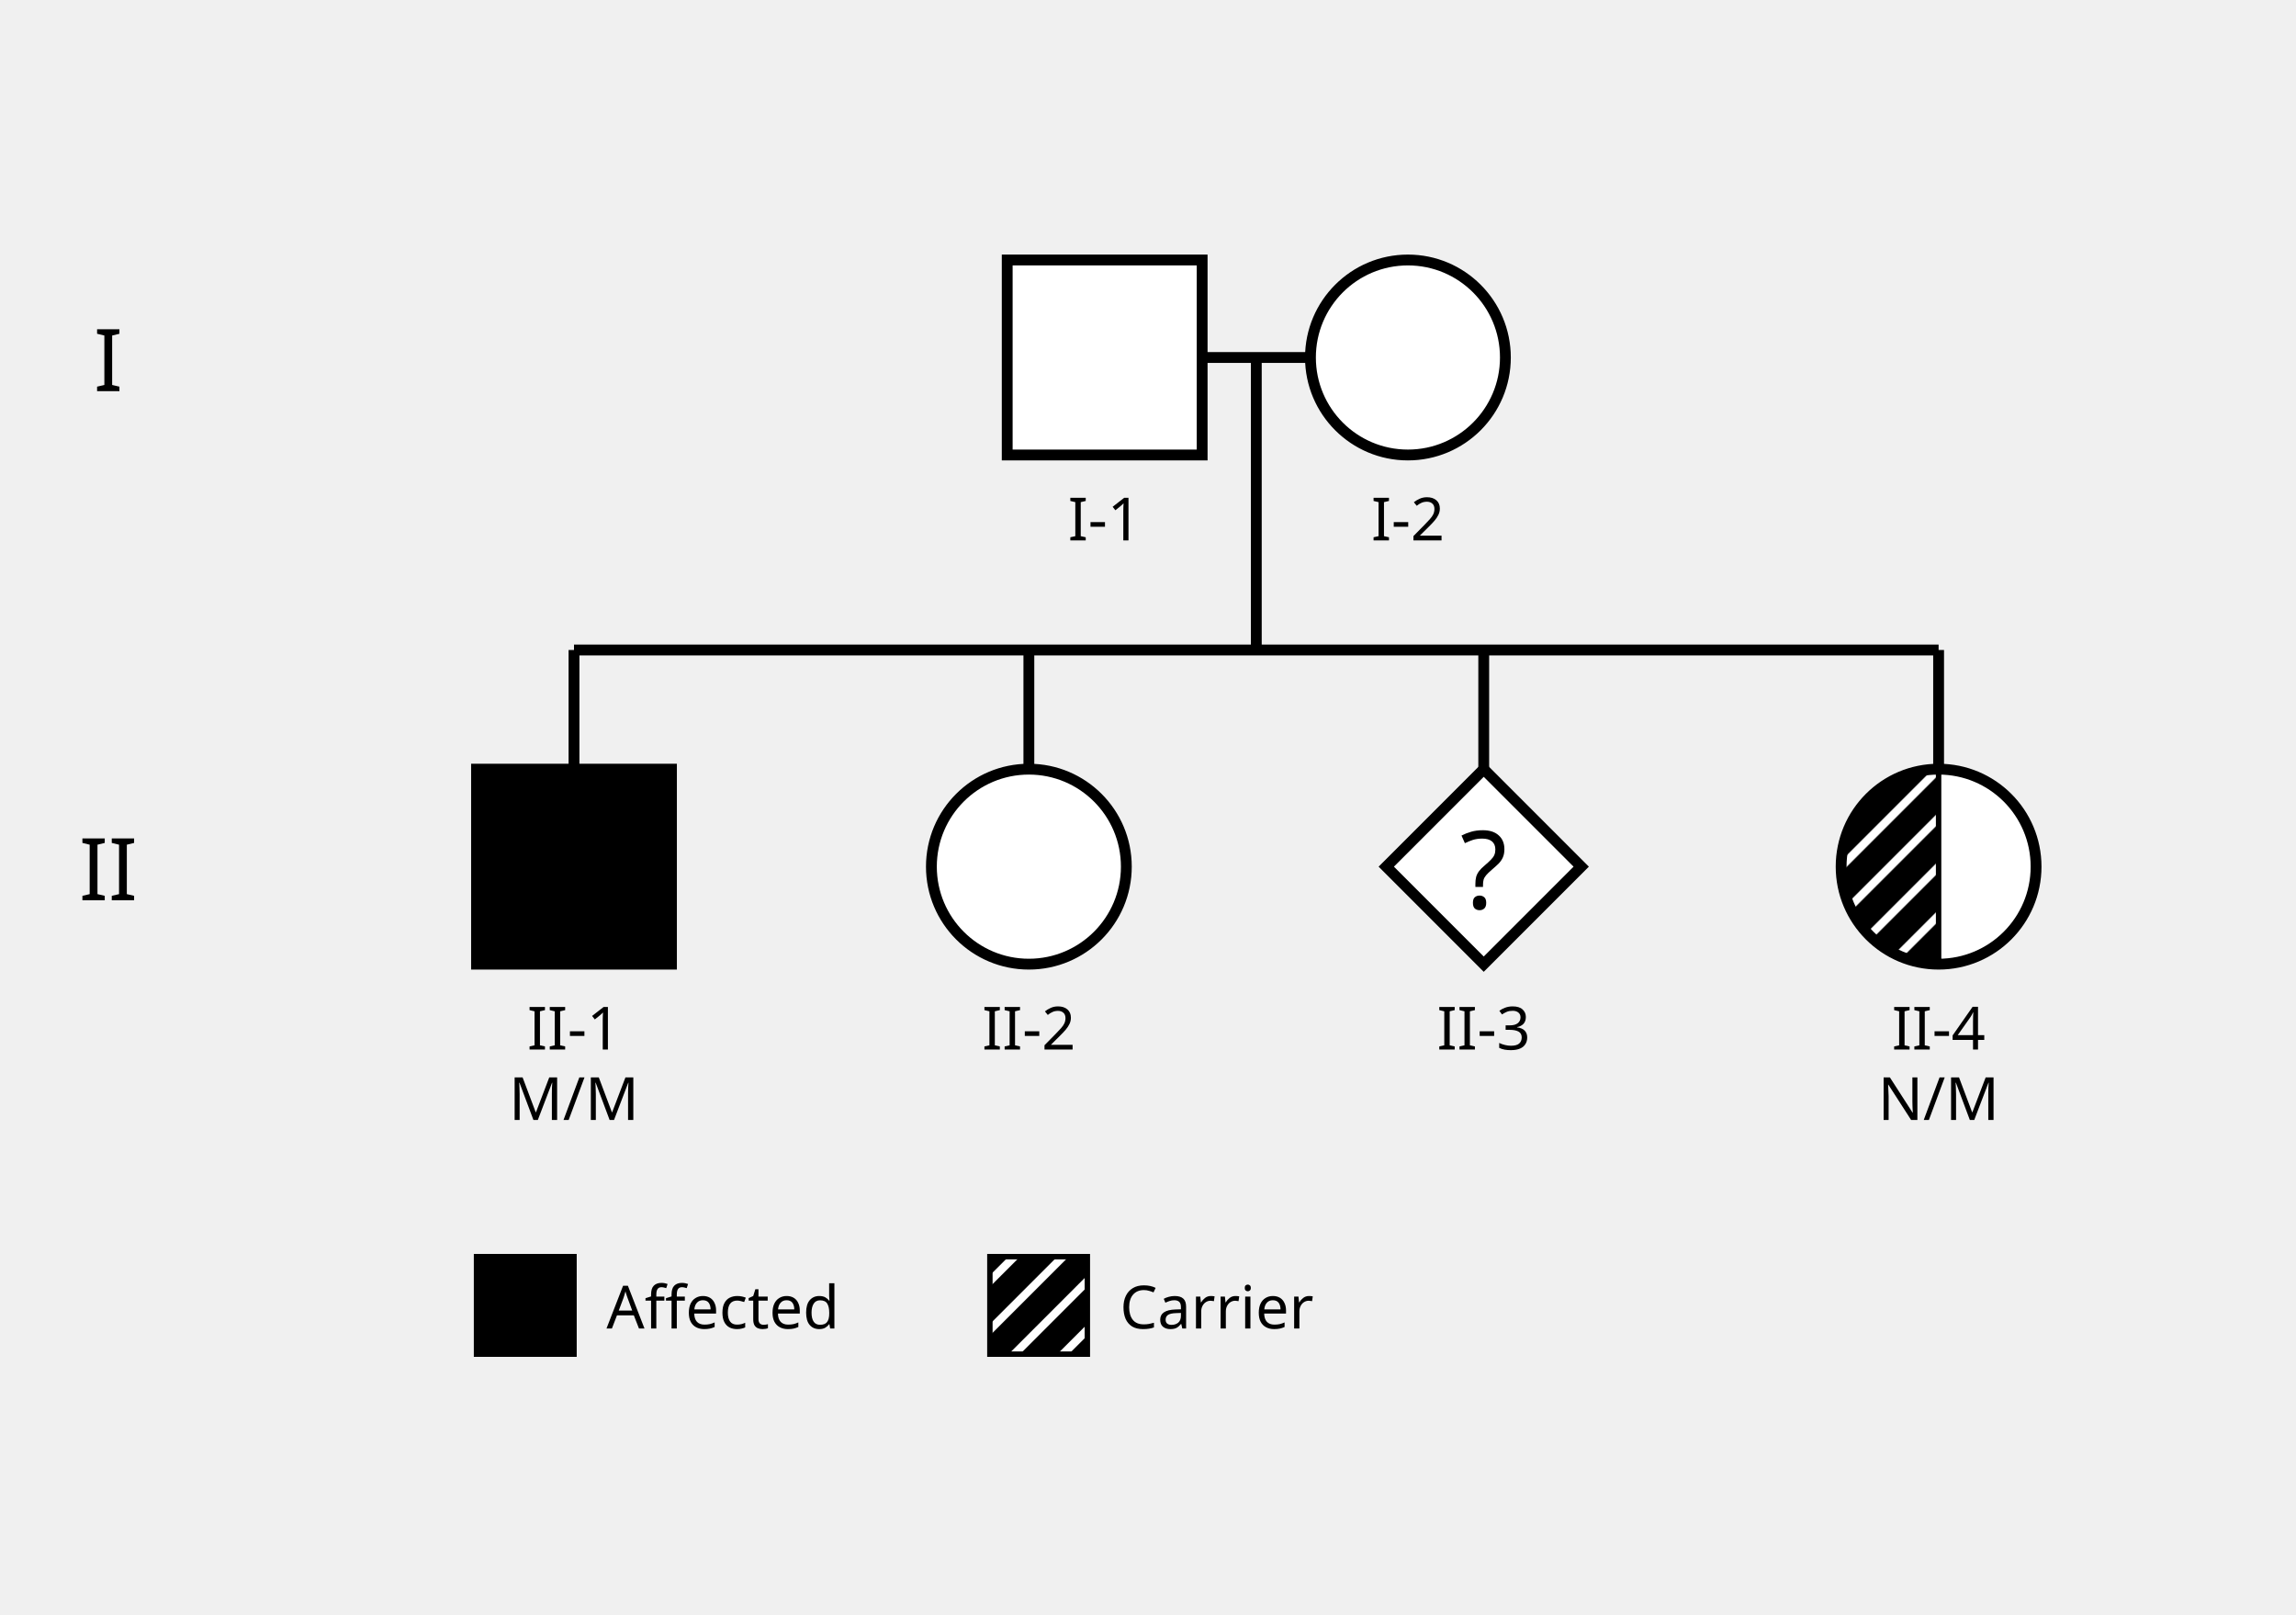
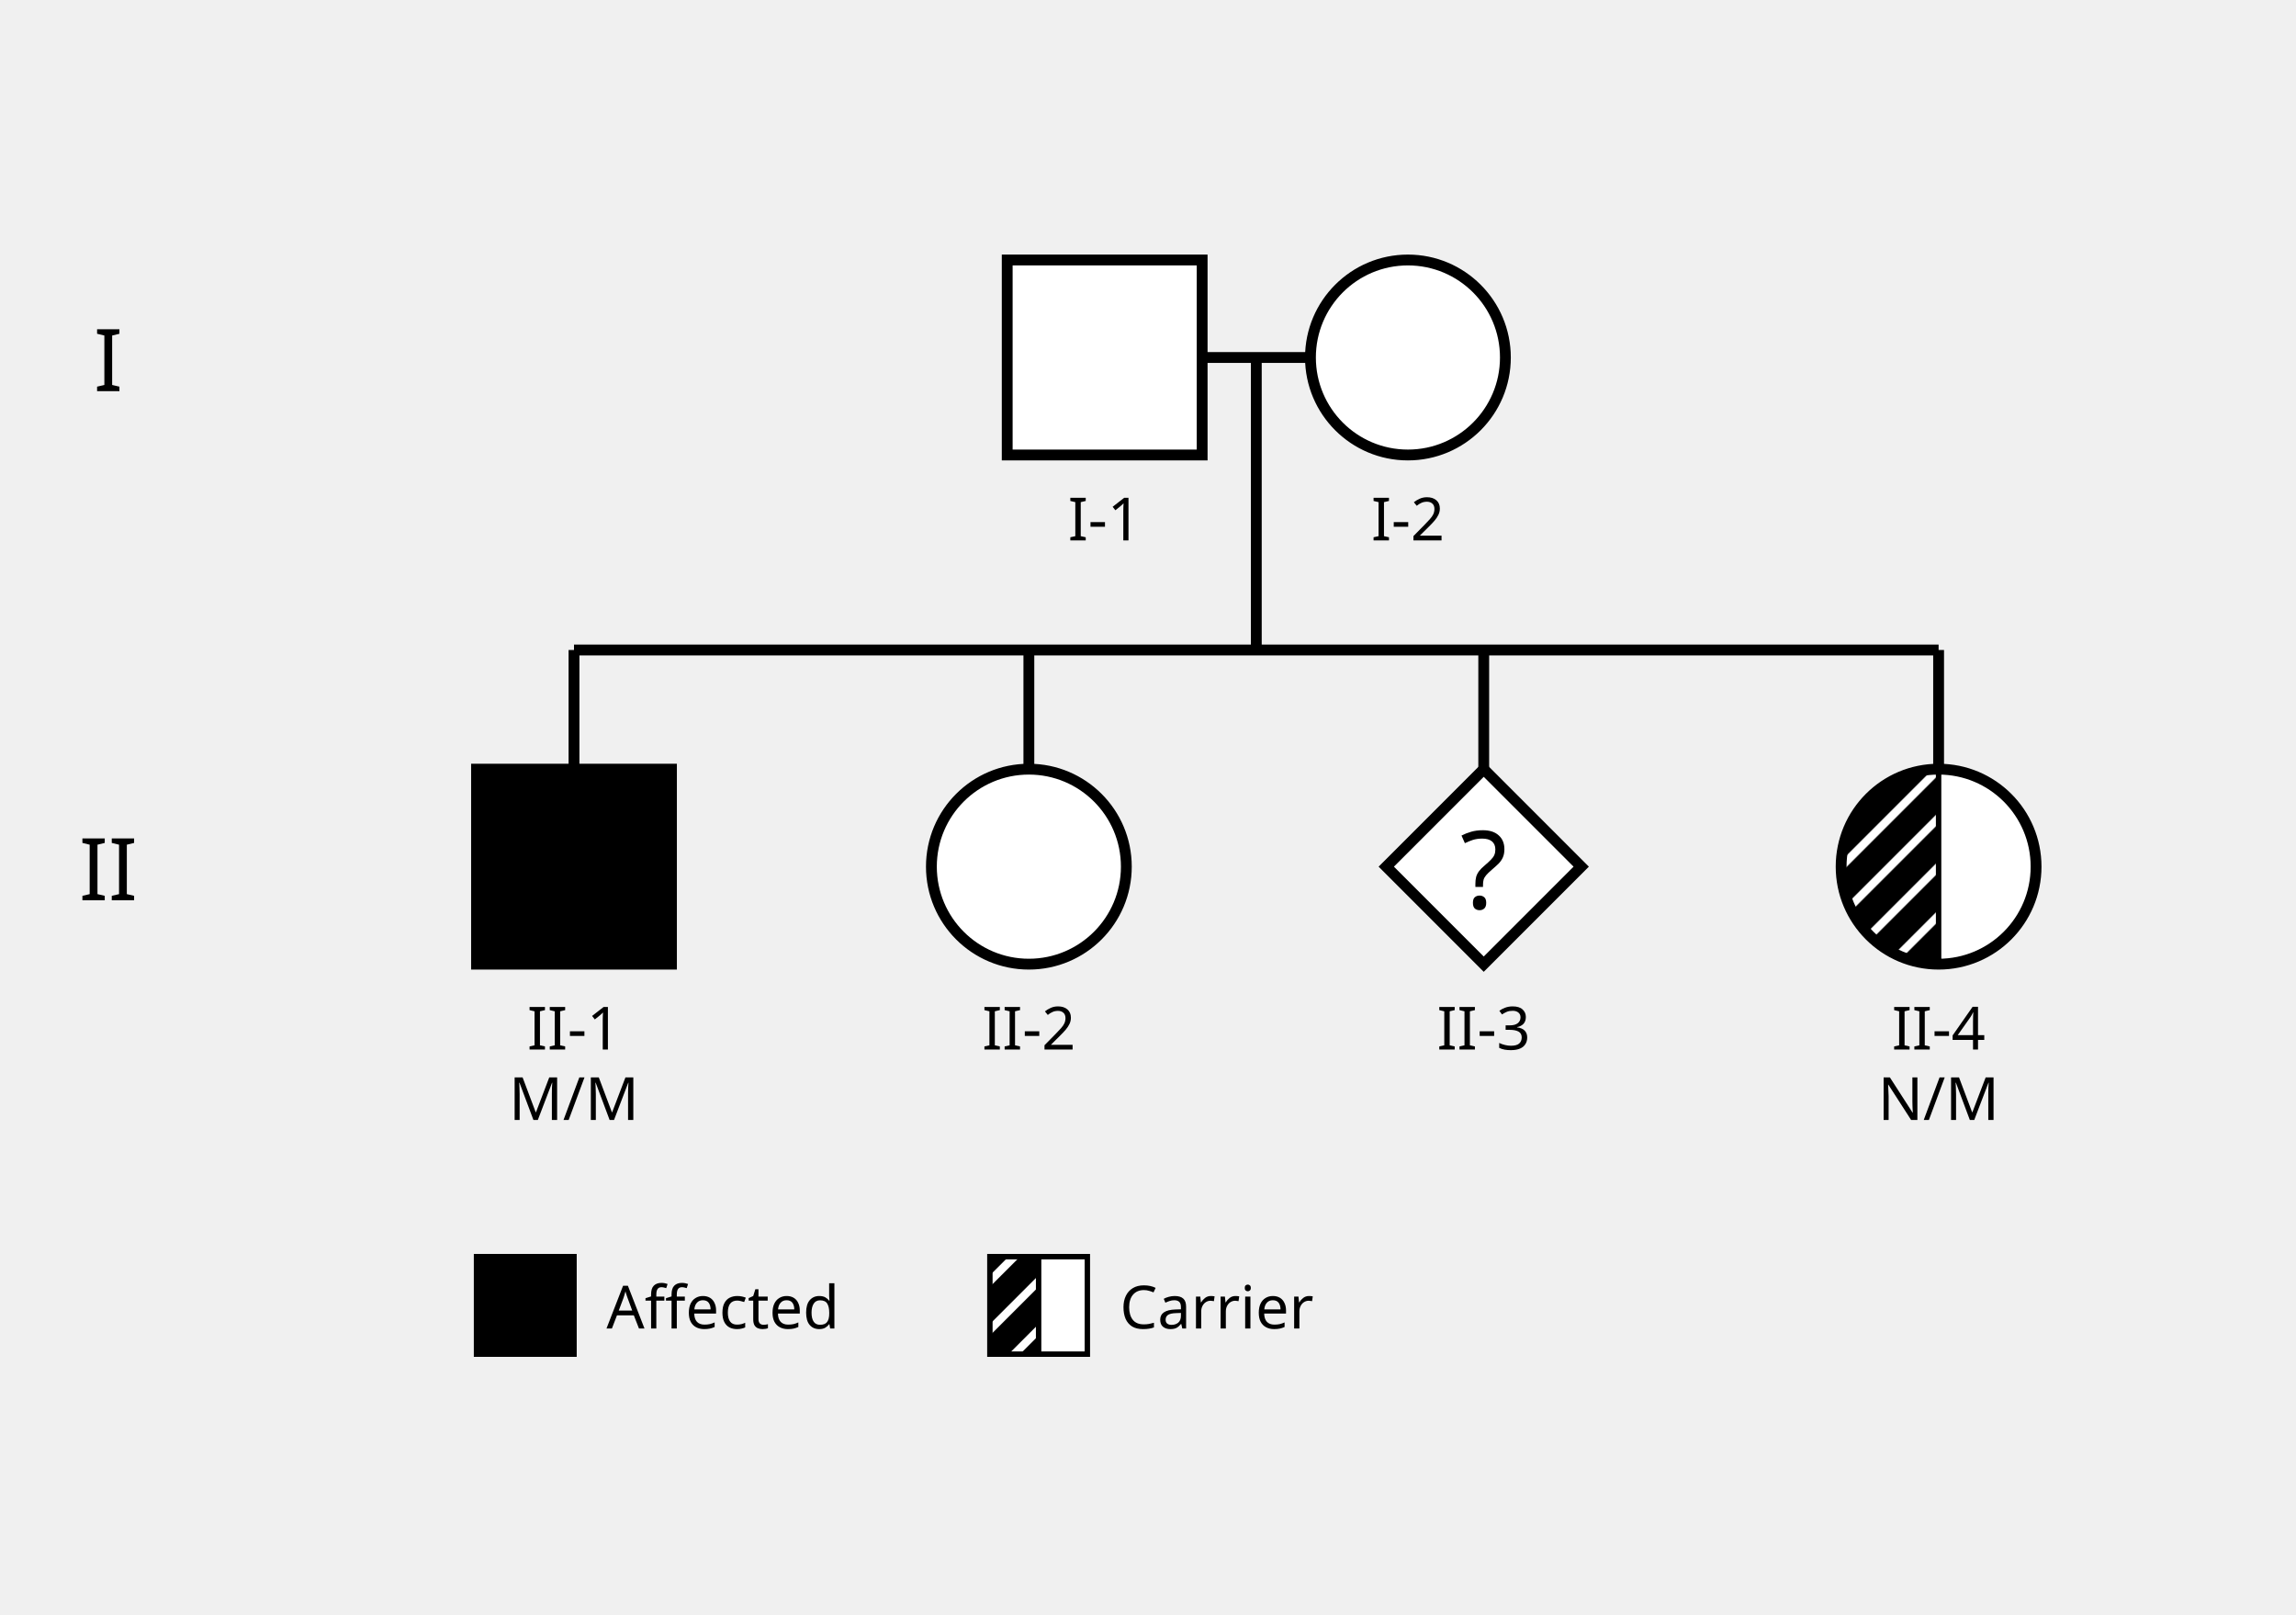
<svg xmlns="http://www.w3.org/2000/svg" width="424" height="298" viewBox="0 0 424 298" class="pedigree" data-title="A sibship of four in birth order, mixed gender and status" data-conditions="[&quot;&quot;]">
  <defs>
    <pattern id="fill-affected-0" class="fill-pattern" data-condition="0" data-status="affected" x="-180" y="-180" width="360" height="360" patternUnits="userSpaceOnUse">
      <rect class="tone" width="360" height="360" fill="#000000" />
    </pattern>
    <pattern id="fill-carrier-0" class="fill-pattern" data-condition="0" data-status="carrier" x="-180" y="-180" width="360" height="360" patternUnits="userSpaceOnUse">
      <rect class="tone" width="360" height="360" fill="#000000" />
      <path class="hatch" d="M0,4.5L4.5,0M0,13.5L13.5,0M0,22.5L22.5,0M0,31.5L31.5,0M0,40.5L40.5,0M0,49.5L49.5,0M0,58.5L58.5,0M0,67.5L67.5,0M0,76.5L76.5,0M0,85.5L85.5,0M0,94.5L94.5,0M0,103.5L103.5,0M0,112.5L112.5,0M0,121.5L121.5,0M0,130.5L130.5,0M0,139.5L139.5,0M0,148.5L148.5,0M0,157.5L157.5,0M0,166.5L166.5,0M0,175.5L175.5,0M0,184.5L184.5,0M0,193.5L193.5,0M0,202.5L202.5,0M0,211.5L211.5,0M0,220.5L220.5,0M0,229.5L229.5,0M0,238.5L238.5,0M0,247.5L247.5,0M0,256.5L256.5,0M0,265.5L265.5,0M0,274.5L274.5,0M0,283.5L283.5,0M0,292.5L292.5,0M0,301.5L301.5,0M0,310.5L310.5,0M0,319.5L319.5,0M0,328.5L328.5,0M0,337.5L337.5,0M0,346.5L346.5,0M0,355.5L355.5,0M4.5,360L360,4.5M13.5,360L360,13.5M22.5,360L360,22.5M31.5,360L360,31.5M40.5,360L360,40.5M49.5,360L360,49.5M58.5,360L360,58.5M67.5,360L360,67.5M76.5,360L360,76.5M85.5,360L360,85.5M94.5,360L360,94.5M103.5,360L360,103.5M112.5,360L360,112.5M121.5,360L360,121.5M130.5,360L360,130.5M139.5,360L360,139.5M148.5,360L360,148.5M157.5,360L360,157.5M166.5,360L360,166.5M175.5,360L360,175.5M184.5,360L360,184.5M193.5,360L360,193.5M202.5,360L360,202.5M211.5,360L360,211.5M220.5,360L360,220.5M229.5,360L360,229.5M238.5,360L360,238.5M247.5,360L360,247.5M256.5,360L360,256.5M265.5,360L360,265.5M274.5,360L360,274.5M283.5,360L360,283.5M292.5,360L360,292.5M301.5,360L360,301.5M310.5,360L360,310.5M319.5,360L360,319.5M328.5,360L360,328.5M337.5,360L360,337.5M346.5,360L360,346.5M355.5,360L360,355.5" fill="none" stroke="#ffffff" stroke-width="1.5" />
    </pattern>
  </defs>
  <g class="generation" data-generation="1">
    <text x="20" y="66" font-family="sans-serif" font-size="16" fill="#000000" text-anchor="middle" dominant-baseline="central">I</text>
  </g>
  <g class="generation" data-generation="2">
    <text x="20" y="160" font-family="sans-serif" font-size="16" fill="#000000" text-anchor="middle" dominant-baseline="central">II</text>
  </g>
  <g class="mating" data-partners="I-1 I-2">
    <line x1="222" y1="66" x2="242" y2="66" stroke="#000000" stroke-width="2" />
    <line class="hit" x1="222" y1="66" x2="242" y2="66" stroke="none" stroke-width="12" pointer-events="stroke" />
  </g>
  <g class="sibship" data-parents="I-1 I-2" data-children="II-1 II-2 II-3 II-4">
    <line x1="232" y1="66" x2="232" y2="120" stroke="#000000" stroke-width="2" />
    <line x1="106" y1="120" x2="358" y2="120" stroke="#000000" stroke-width="2" />
    <line x1="106" y1="120" x2="106" y2="142" stroke="#000000" stroke-width="2" />
    <line x1="190" y1="120" x2="190" y2="142" stroke="#000000" stroke-width="2" />
    <line x1="274" y1="120" x2="274" y2="142" stroke="#000000" stroke-width="2" />
    <line x1="358" y1="120" x2="358" y2="142" stroke="#000000" stroke-width="2" />
  </g>
  <g id="ind-I-1" class="individual" data-position="I-1" data-generation="1" data-index="1" data-gender="man">
    <rect class="backing" x="186" y="48" width="36" height="36" fill="#ffffff" />
    <rect class="symbol" x="186" y="48" width="36" height="36" fill="none" stroke="#000000" stroke-width="2" />
    <text class="label" x="204" y="95.5" font-family="sans-serif" font-size="11" fill="#000000" text-anchor="middle" dominant-baseline="central">I-1</text>
    <rect class="hit" x="186" y="48" width="36" height="66" fill="none" pointer-events="all" />
  </g>
  <g id="ind-I-2" class="individual" data-position="I-2" data-generation="1" data-index="2" data-gender="woman">
    <circle class="backing" cx="260" cy="66" r="18" fill="#ffffff" />
    <circle class="symbol" cx="260" cy="66" r="18" fill="none" stroke="#000000" stroke-width="2" />
    <text class="label" x="260" y="95.5" font-family="sans-serif" font-size="11" fill="#000000" text-anchor="middle" dominant-baseline="central">I-2</text>
    <rect class="hit" x="242" y="48" width="36" height="66" fill="none" pointer-events="all" />
  </g>
  <g id="ind-II-1" class="individual affected" data-position="II-1" data-generation="2" data-index="1" data-gender="man" data-condition-0="affected">
    <rect class="backing" x="88" y="142" width="36" height="36" fill="#ffffff" />
    <rect class="fill" data-condition="0" data-status="affected" transform="translate(106 160)" x="-18" y="-18" width="36" height="36" fill="url(#fill-affected-0)" />
    <rect class="symbol" x="88" y="142" width="36" height="36" fill="none" stroke="#000000" stroke-width="2" />
    <text class="label" x="106" y="189.5" font-family="sans-serif" font-size="11" fill="#000000" text-anchor="middle" dominant-baseline="central">II-1</text>
    <text class="label" x="106" y="202.5" font-family="sans-serif" font-size="11" fill="#000000" text-anchor="middle" dominant-baseline="central">M/M</text>
    <rect class="hit" x="88" y="142" width="36" height="66" fill="none" pointer-events="all" />
  </g>
  <g id="ind-II-2" class="individual" data-position="II-2" data-generation="2" data-index="2" data-gender="woman">
    <circle class="backing" cx="190" cy="160" r="18" fill="#ffffff" />
    <circle class="symbol" cx="190" cy="160" r="18" fill="none" stroke="#000000" stroke-width="2" />
    <text class="label" x="190" y="189.5" font-family="sans-serif" font-size="11" fill="#000000" text-anchor="middle" dominant-baseline="central">II-2</text>
    <rect class="hit" x="172" y="142" width="36" height="66" fill="none" pointer-events="all" />
  </g>
  <g id="ind-II-3" class="individual unknown" data-position="II-3" data-generation="2" data-index="3" data-gender="unknown" data-condition-0="unknown">
    <polygon class="backing" points="274,142 292,160 274,178 256,160" fill="#ffffff" />
    <polygon class="symbol" points="274,142 292,160 274,178 256,160" fill="none" stroke="#000000" stroke-width="2" />
    <text class="mark unknown" x="274" y="160" font-family="sans-serif" font-size="20" fill="#000000" text-anchor="middle" dominant-baseline="central">?</text>
    <text class="label" x="274" y="189.5" font-family="sans-serif" font-size="11" fill="#000000" text-anchor="middle" dominant-baseline="central">II-3</text>
    <rect class="hit" x="256" y="142" width="36" height="66" fill="none" pointer-events="all" />
  </g>
  <g id="ind-II-4" class="individual carrier" data-position="II-4" data-generation="2" data-index="4" data-gender="woman" data-condition-0="carrier">
    <circle class="backing" cx="358" cy="160" r="18" fill="#ffffff" />
    <clipPath id="clip-II-4">
      <circle cx="-4.5" cy="0" r="18" fill="none" />
    </clipPath>
    <rect class="fill" data-condition="0" data-status="carrier" x="-22.5" y="-18" width="18" height="36" transform="translate(362.5 160)" fill="url(#fill-carrier-0)" clip-path="url(#clip-II-4)" />
    <path class="divider" d="M358,178L358,160L358,142L358,160" fill="none" stroke="#000000" stroke-width="1" stroke-linejoin="round" />
    <circle class="symbol" cx="358" cy="160" r="18" fill="none" stroke="#000000" stroke-width="2" />
    <text class="label" x="358" y="189.5" font-family="sans-serif" font-size="11" fill="#000000" text-anchor="middle" dominant-baseline="central">II-4</text>
    <text class="label" x="358" y="202.5" font-family="sans-serif" font-size="11" fill="#000000" text-anchor="middle" dominant-baseline="central">N/M</text>
    <rect class="hit" x="340" y="142" width="36" height="66" fill="none" pointer-events="all" />
  </g>
  <g id="key" class="key">
    <g id="key-affected-0" class="key-entry" data-condition="0" data-status="affected">
      <rect class="swatch" x="-9" y="-9" width="18" height="18" transform="translate(97 241)" fill="url(#fill-affected-0)" stroke="#000000" stroke-width="1" />
      <text class="key-label" x="112" y="241" font-family="sans-serif" font-size="11" fill="#000000" text-anchor="start" dominant-baseline="central">Affected</text>
    </g>
    <g id="key-carrier-0" class="key-entry" data-condition="0" data-status="carrier">
-       <rect class="swatch" x="-9" y="-9" width="18" height="18" transform="translate(191.8 241)" fill="url(#fill-carrier-0)" stroke="#000000" stroke-width="1" />
+       <rect class="swatch-backing" x="-9" y="-9" width="18" height="18" transform="translate(191.8 241)" fill="#ffffff" />
+       <clipPath id="key-clip-carrier-0">
+         <rect x="-9" y="-9" width="18" height="18" />
+       </clipPath>
+       <rect class="swatch" data-condition="0" data-status="carrier" x="-9" y="-9" width="9" height="18" transform="translate(191.8 241)" fill="url(#fill-carrier-0)" clip-path="url(#key-clip-carrier-0)" />
+       <path class="divider" d="M191.8,250L191.8,241L191.8,232L191.8,241" fill="none" stroke="#000000" stroke-width="1" stroke-linejoin="round" />
+       <rect class="swatch-outline" x="-9" y="-9" width="18" height="18" transform="translate(191.8 241)" fill="none" stroke="#000000" stroke-width="1" />
      <text class="key-label" x="206.8" y="241" font-family="sans-serif" font-size="11" fill="#000000" text-anchor="start" dominant-baseline="central">Carrier</text>
    </g>
  </g>
</svg>
